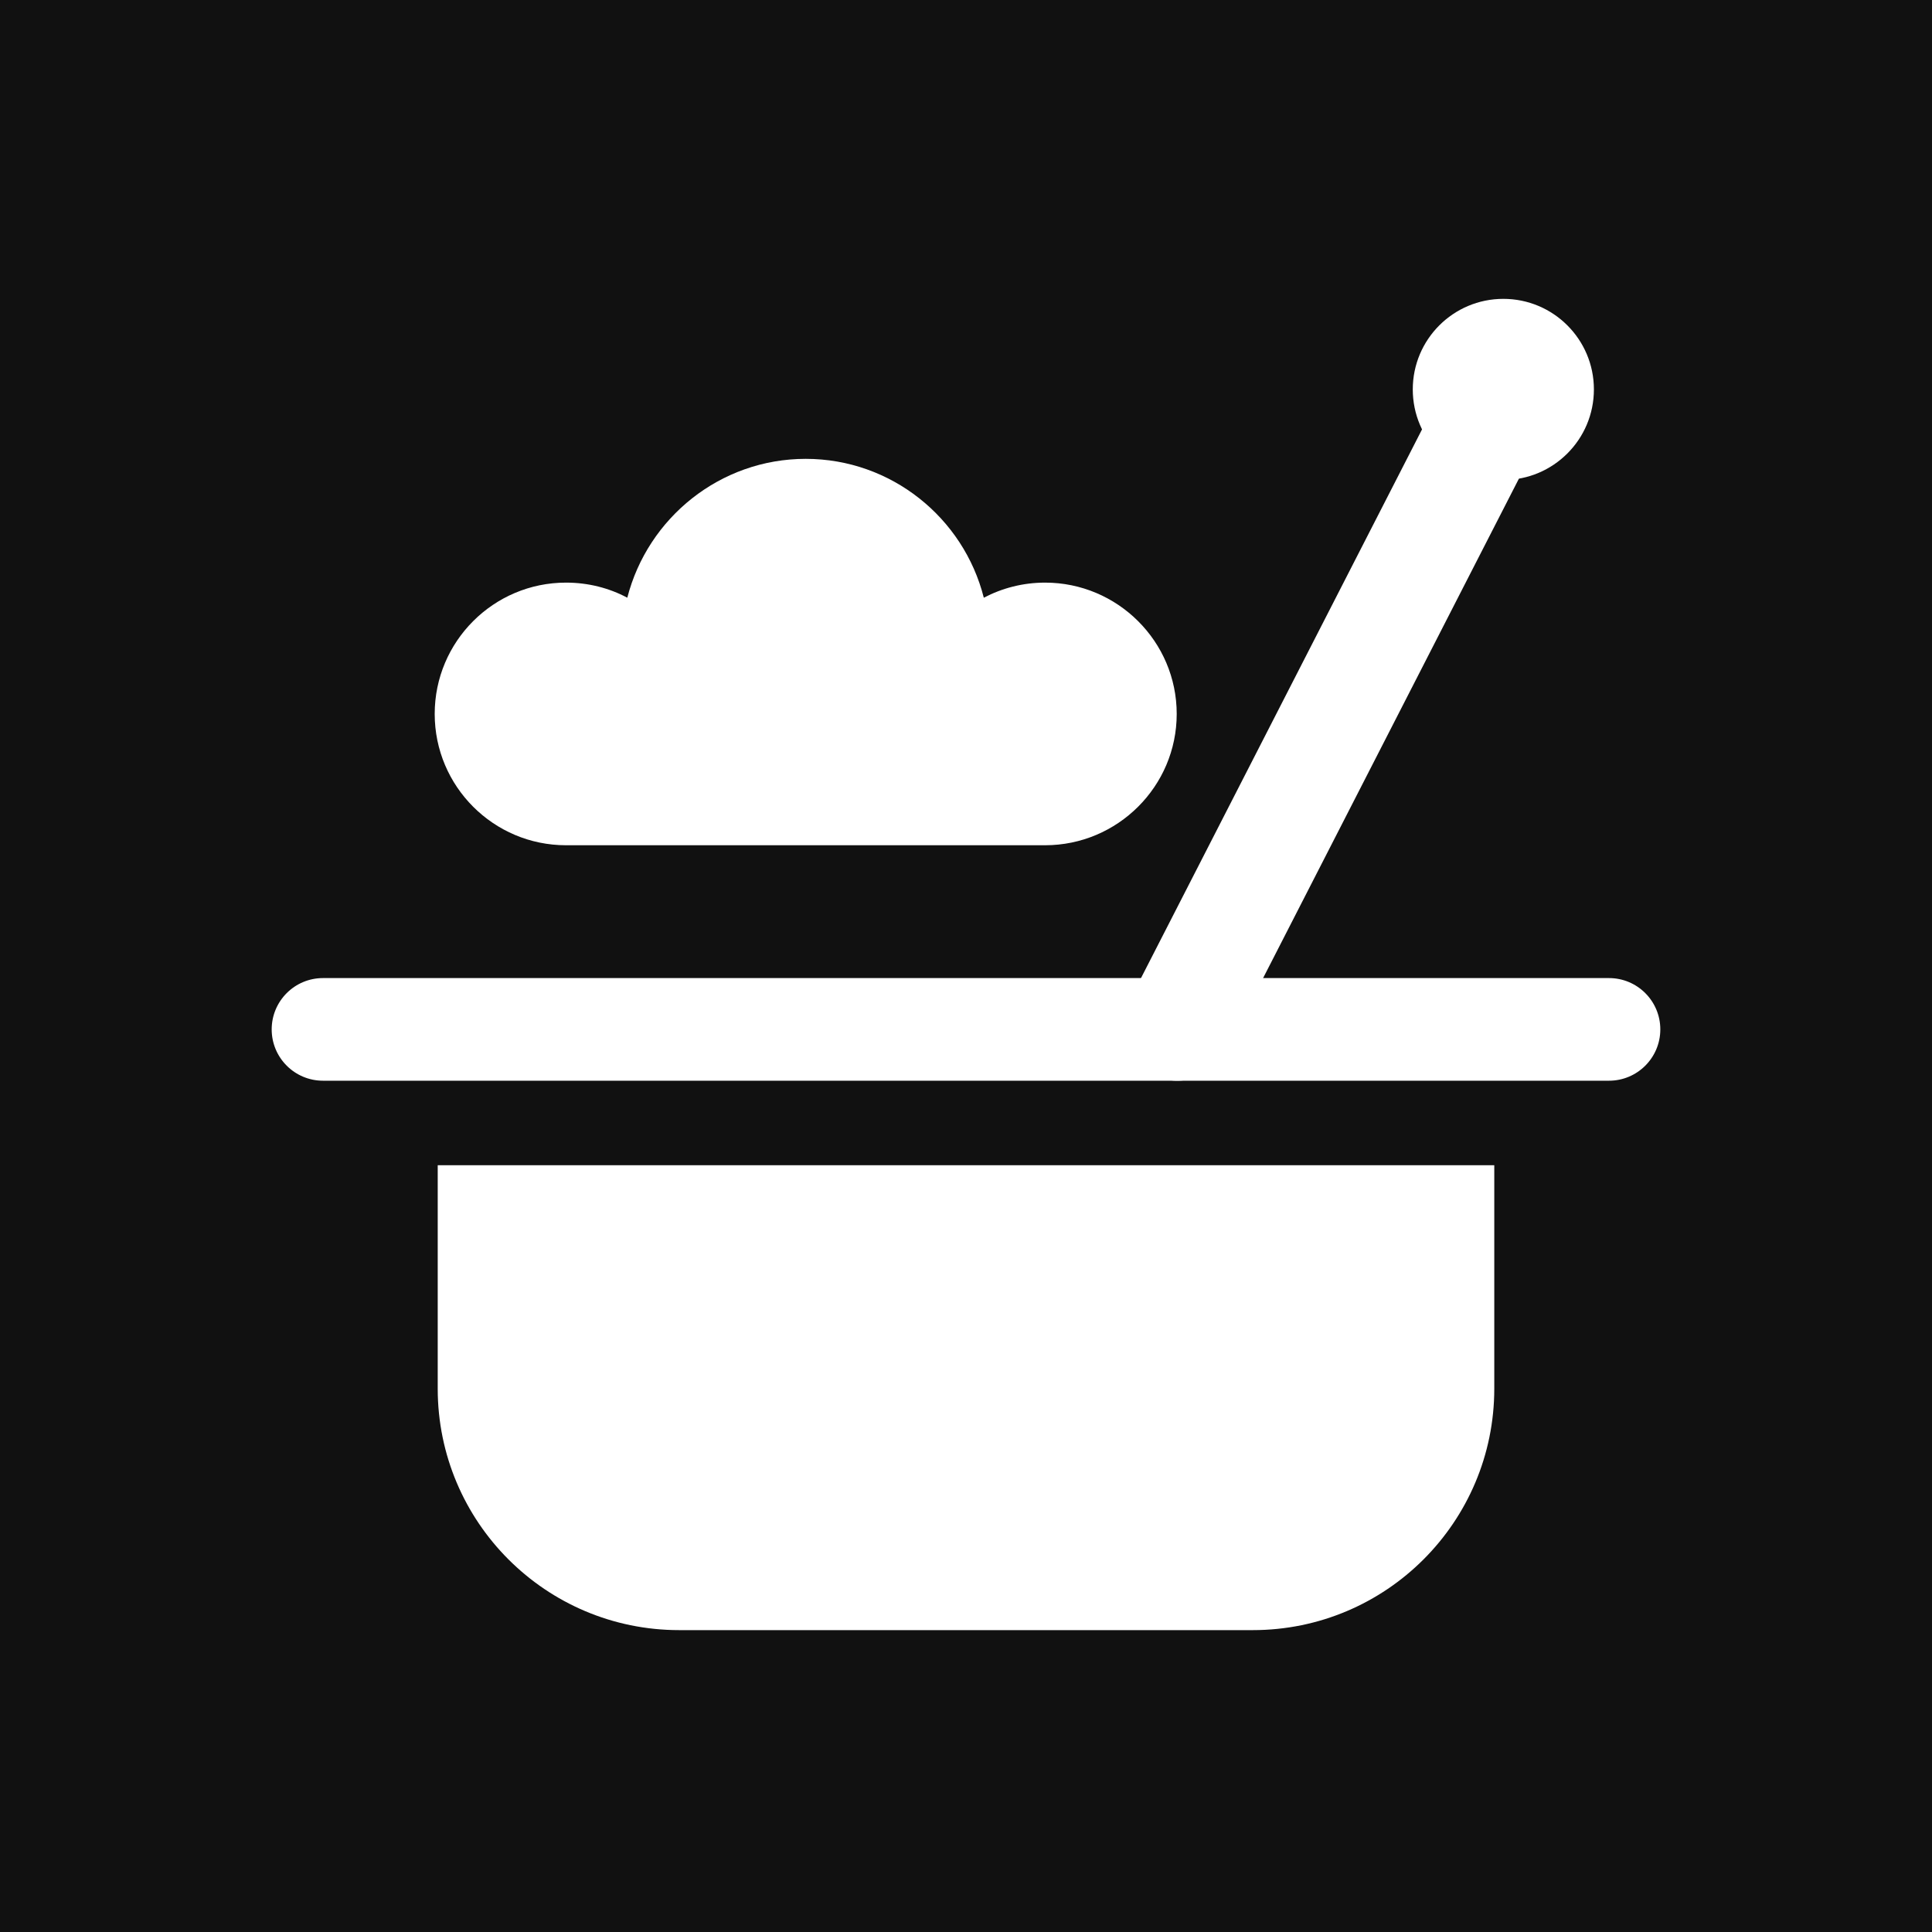
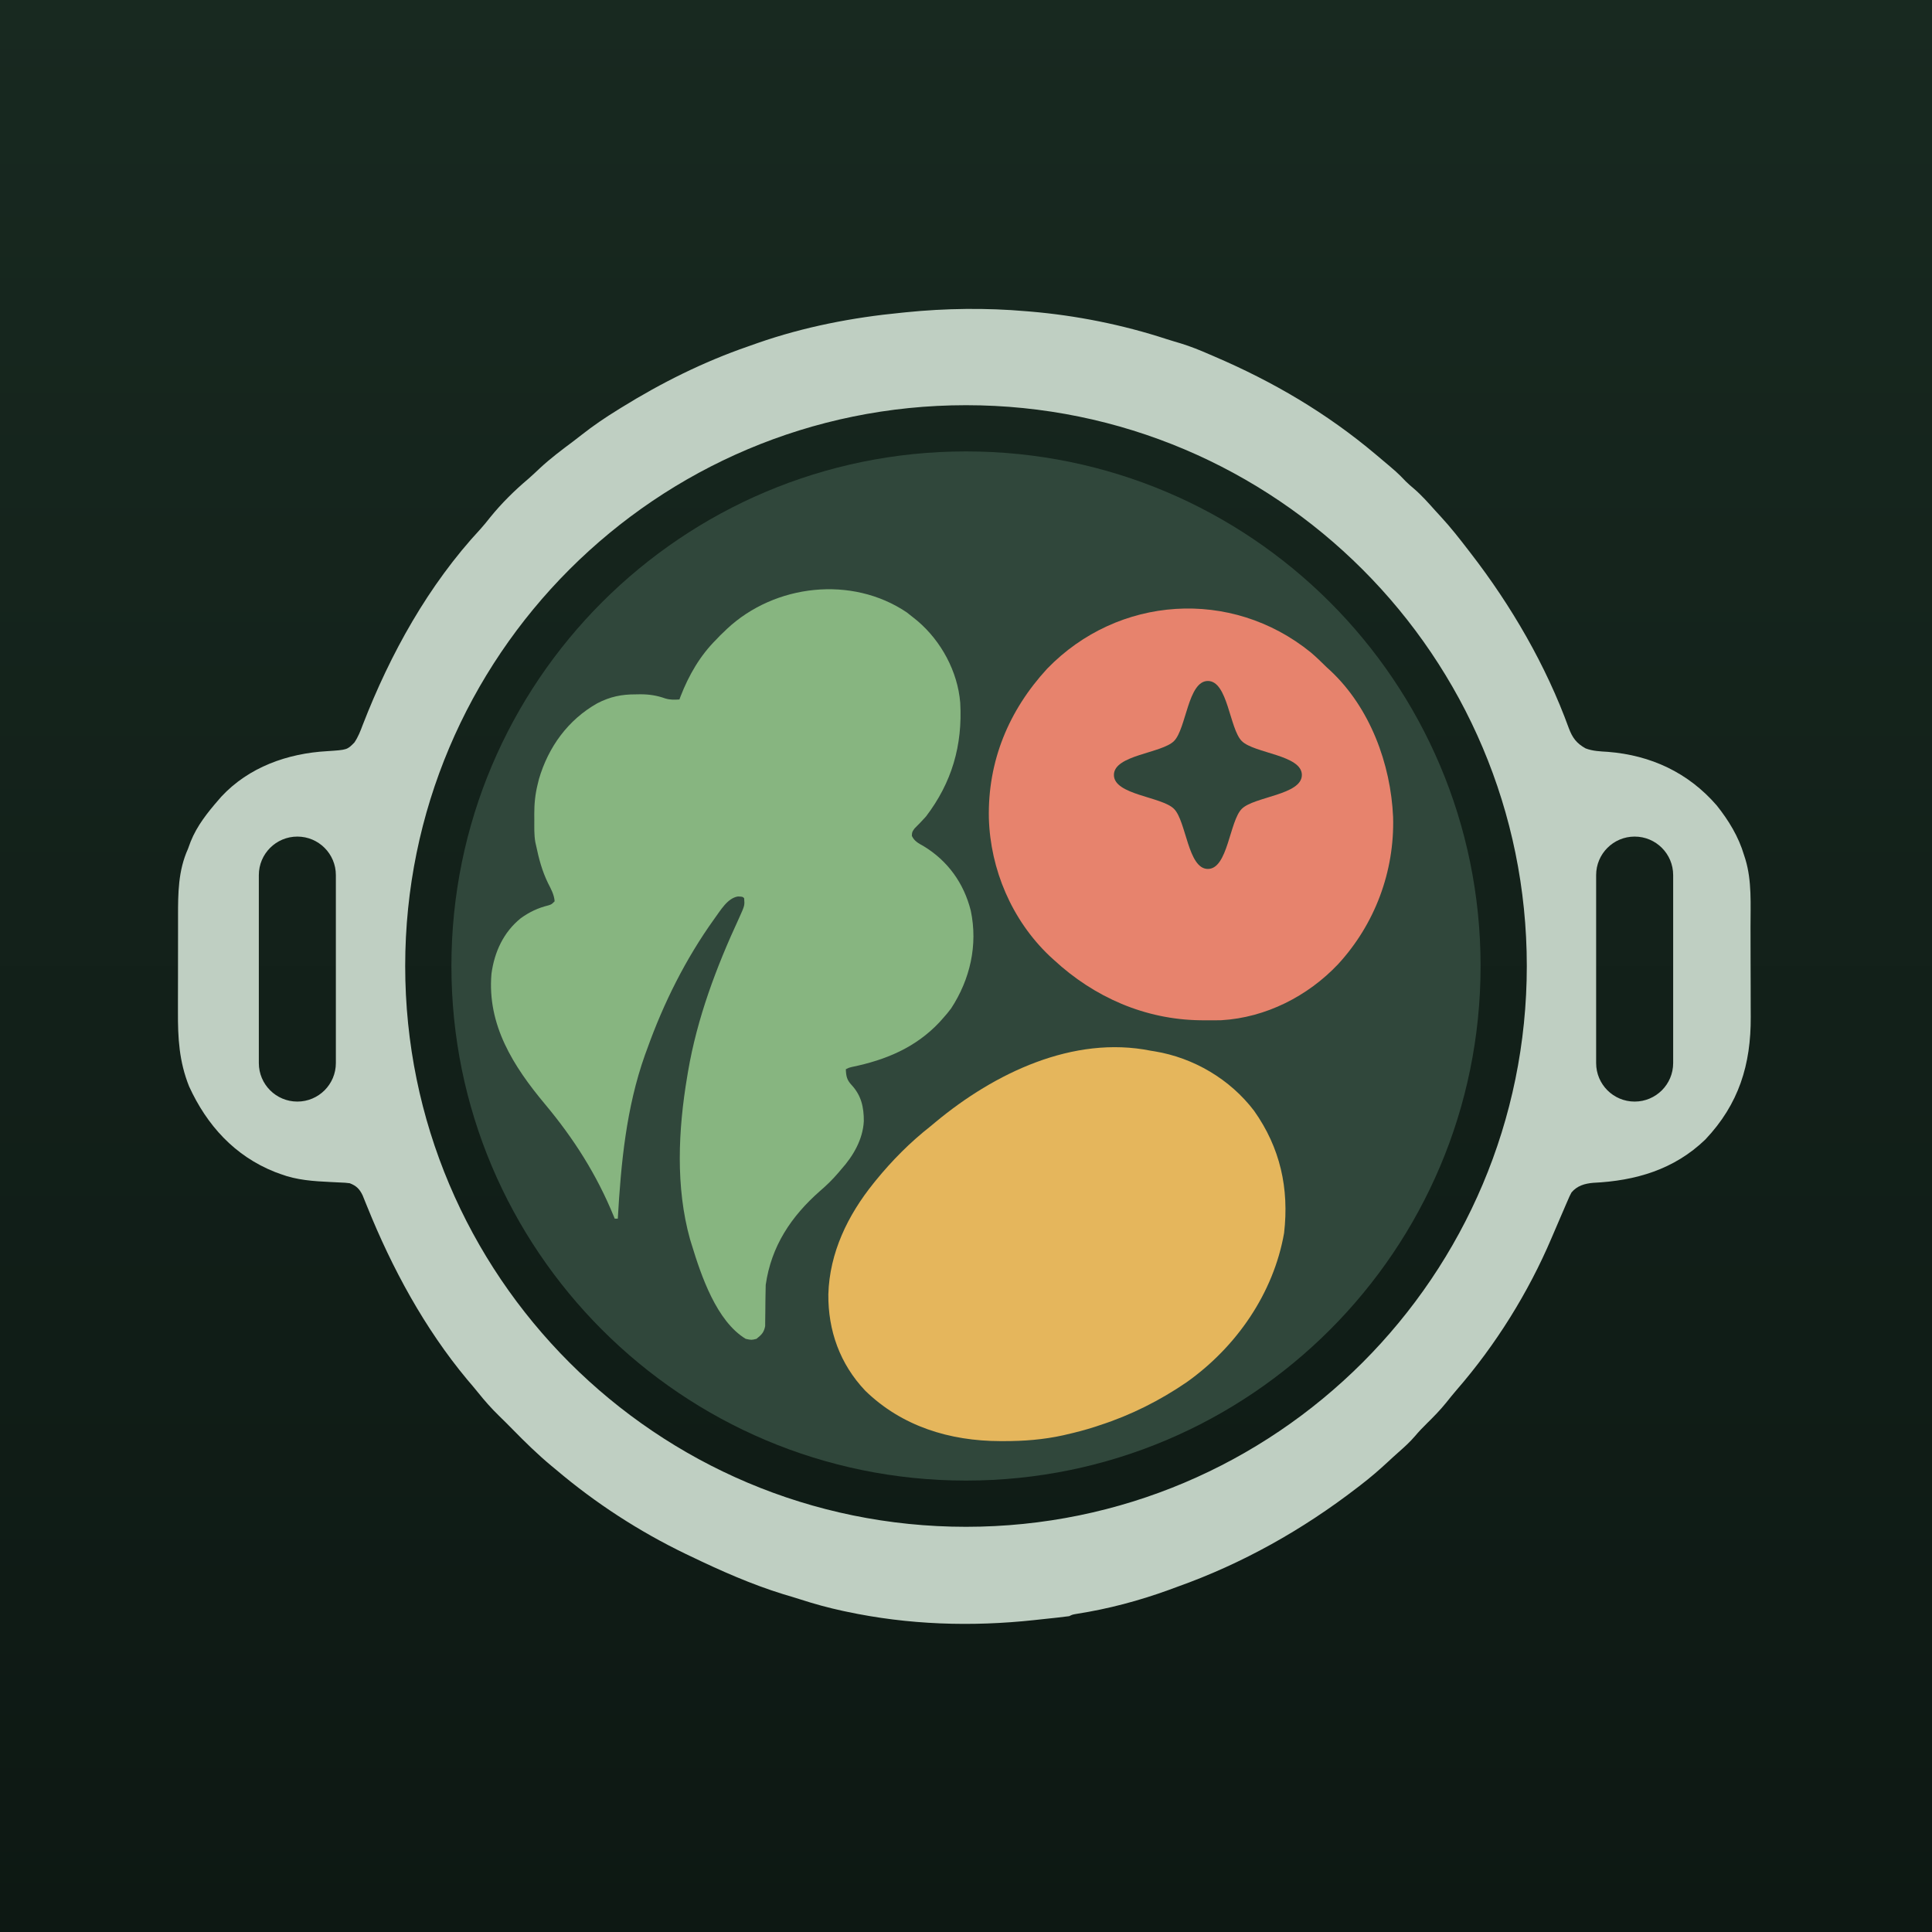
- <svg xmlns="http://www.w3.org/2000/svg" viewBox="0 0 64 64">
-   <rect width="64" height="64" fill="#111111" />
-   <path d="M39 34 49.5 13.5" fill="none" stroke="#FFFFFF" stroke-width="3.6" stroke-linecap="round" />
-   <circle cx="49.8" cy="12.9" r="3" fill="#FFFFFF" />
-   <g fill="#FFFFFF">
-     <path d="M18.75 28C16.35 28 14.4 26.05 14.4 23.65S16.35 19.3 18.75 19.3C19.49 19.3 20.18 19.48 20.78 19.8C21.46 17.15 23.86 15.2 26.69 15.2S31.92 17.15 32.59 19.8C33.2 19.48 33.89 19.3 34.62 19.3C37.02 19.3 38.98 21.25 38.98 23.65S37.02 28 34.62 28Z" />
-     <rect x="9" y="32.4" width="46" height="3.4" rx="1.7" />
-     <path d="M14.5 38.6h35v7.4a8 8 0 0 1-8 8h-19a8 8 0 0 1-8-8Z" />
+ <svg xmlns="http://www.w3.org/2000/svg" viewBox="0 0 1254 1254">
+   <defs>
+     <linearGradient id="background" x1="0" y1="0" x2="0" y2="1">
+       <stop stop-color="#182920" />
+       <stop offset="1" stop-color="#0D1813" />
+     </linearGradient>
+   </defs>
+   <rect width="1254" height="1254" fill="url(#background)" />
+   <g transform="translate(0 16)">
+     <circle cx="627" cy="611" r="334" fill="#30473B" />
+   </g>
+   <g transform="translate(0 16)">
+     <path fill="#BFCFC2" fill-rule="evenodd" d="M666 186c.87.07 1.74.14 2.63.21 29.89 2.53 59.97 8.54 88.47 17.86 3.12 1 6.25 1.92 9.38 2.85 6.37 1.96 12.42 4.41 18.52 7.08.98.42 1.95.84 2.96 1.27C826.31 231.7 861.05 252.07 893 279c.28.24.28.24 1.71 1.44 12.29 10.34 12.29 10.34 17.74 16.01 1.69 1.69 3.47 3.2 5.3 4.74 5.07 4.37 9.47 9.35 13.92 14.33 1.2 1.34 2.42 2.66 3.65 3.98 6.31 6.86 12.01 14.12 17.68 21.5.47.61.95 1.22 1.43 1.85 26.54 34.32 49.02 72.99 63.85 113.82 2.32 6.16 4.96 9.8 10.87 13.08 4.67 1.8 9.52 1.94 14.47 2.25 27.92 2.21 52.12 13.43 70.63 34.75 7.76 9.75 14.2 20.25 17.75 32.25.14.44.14.44.86 2.66 4.31 14.18 3.32 29.48 3.34 44.14.01 1.08.01 2.17.01 3.28.02 5.73.03 11.45.03 17.17.01 5.87.03 11.74.06 17.6.02 4.56.02 9.11.02 13.67.01 2.16.01 4.32.03 6.48.17 30.95-7.7 56.62-29.47 79.62-20.26 19.53-45.22 26.8-72.79 28.11-5.53.48-10.42 1.9-14.09 6.27-1.24 2.38-1.24 2.38-2.45 5.2-.45 1.04-.9 2.07-1.37 3.14-.47 1.1-.94 2.21-1.43 3.35-.25.56-.25.56-1.49 3.43-2.08 4.8-4.15 9.61-6.19 14.42-15.08 35.46-36.28 69.47-61.56 98.55-2.39 2.77-4.67 5.61-6.95 8.47-3.81 4.7-7.94 8.94-12.25 13.16-2.78 2.73-5.43 5.49-7.93 8.47-3.26 3.81-6.88 7.08-10.64 10.39-2.44 2.15-4.83 4.35-7.21 6.56-5.64 5.24-11.42 10.18-17.53 14.86-.68.53-1.36 1.05-2.06 1.59-35.53 27.4-74.63 49.37-116.94 64.41-1.71.63-3.41 1.26-5.12 1.89-19.47 7.09-39.48 12.4-59.95 15.6-2.93.51-2.93.51-4.93 1.51-2.59.36-5.16.66-7.76.94-.78.08-1.57.17-2.37.26-1.67.18-3.34.35-5.01.53-2.49.26-4.99.54-7.49.81-40.89 4.42-81.77 3.11-122.06-5.48-.76-.16-1.53-.32-2.32-.49-9.29-2.01-18.34-4.48-27.38-7.41-3.65-1.17-7.31-2.27-10.99-3.35-20.91-6.44-40.93-15.33-60.62-24.81-.93-.44-1.85-.89-2.81-1.34C415 978.11 386.57 959.68 361 938c-1.07-.88-2.14-1.77-3.21-2.65-8.88-7.4-17.04-15.4-25.12-23.65-2.9-2.96-5.83-5.89-8.81-8.77-4.89-4.76-9.3-9.74-13.56-15.07-2.3-2.86-4.67-5.64-7.05-8.42-27.72-33.29-48.78-72.23-64.92-112.27-.14-.33-.14-.33-.81-1.98-.73-1.78-1.44-3.57-2.16-5.35-1.97-4.1-4.1-6.22-8.36-7.84-2.97-.35-2.97-.35-6.43-.49-1.26-.07-2.52-.13-3.83-.19-.33-.02-.33-.02-2.01-.1-11.28-.54-22.05-1.21-32.73-5.22-.59-.22-.59-.22-3.57-1.31-26.15-10.4-44.16-30.33-55.68-55.5-6.5-16.23-7.34-31.4-7.25-48.69v-7.01q0-7.305.03-14.61c.03-6.2.03-12.4.02-18.59-.01-4.82 0-9.63.01-14.45v-6.85c-.01-15.27.06-29.85 6.44-43.99.59-1.58 1.17-3.17 1.75-4.75 4.14-10.32 11-18.93 18.25-27.25.53-.61 1.06-1.23 1.6-1.86 17.88-19.25 43.04-28.14 68.71-29.58 13.06-.86 13.06-.86 17.72-5.64 2.46-3.64 3.88-7.32 5.41-11.42 17.91-46.17 42.6-90.78 76.51-127.23 2.19-2.43 4.21-4.95 6.24-7.52 7.36-9.09 15.85-17.46 24.79-25 2.56-2.22 5-4.55 7.46-6.87 6.77-6.31 14.13-11.81 21.53-17.35 1.86-1.4 3.69-2.82 5.51-4.26 7.54-5.94 15.36-11.25 23.52-16.27.73-.45 1.45-.9 2.2-1.37 26.07-16.16 53.39-29.78 82.4-39.8 2.07-.72 4.14-1.45 6.2-2.19 30.04-10.48 61.59-16.59 93.2-19.64 1-.1 1.99-.21 3.02-.31 25.68-2.61 52.24-2.95 77.98-.69Z M263 611a364 364 0 1 0 728 0a364 364 0 1 0-728 0Z M168 552a25 25 0 0 1 50 0v122a25 25 0 0 1-50 0Z M1036 552a25 25 0 0 1 50 0v122a25 25 0 0 1-50 0Z" />
+   </g>
+   <g transform="translate(0 16)">
+     <path fill="#E5B65C" d="M747 666c.81.13 1.62.26 2.45.39 25.35 4.18 48.95 18.1 64.55 38.61 16.99 24.01 22.8 50.36 19.46 79.36-6.89 39.2-31.01 73.92-63.24 96.8-17.26 11.82-36.31 21.41-56.22 27.84-1.03.35-2.06.69-3.12 1.05-6.18 2-12.42 3.63-18.76 5.07-.68.16-1.36.32-2.06.49-12.82 2.82-25.54 3.8-38.62 3.77h-2.23c-32.68-.06-63.82-9.55-87.6-32.71-16.44-17.33-24.17-39.03-23.96-62.59.77-26.99 12.65-51.37 29.35-72.08.47-.59.94-1.17 1.43-1.78 10.62-13.04 22.34-24.83 35.57-35.22 1.11-.92 2.21-1.84 3.31-2.76 38.06-31.6 89.2-56.4 139.69-46.24Z" />
+   </g>
+   <g transform="translate(0 16)">
+     <path fill="#E7836D" fill-rule="evenodd" d="M850.79 407.452c3.56 3.03 6.89 6.26 10.21 9.55.84.76 1.67 1.52 2.53 2.31 25.68 24.05 39.16 60.4 40.69 95.02.99 35.38-11.87 69.59-35.73 95.52-19.62 20.75-46.93 34.66-75.74 36.34-3.36.08-6.7.09-10.06.06l-3.61-.03c-35.93-.47-68.87-14.95-95.08-39.22-.97-.89-1.93-1.77-2.93-2.68-24.28-23.18-38.25-55.86-39.23-89.28-.75-36.97 12.82-69.82 37.86-97.03 45.98-47.45 119.41-52.47 171.09-10.56Z M784 426c13 0 14 31 22 39s39 9 39 22-31 14-39 22-9 39-22 39-14-31-22-39-39-9-39-22 31-14 39-22 9-39 22-39Z" />
+   </g>
+   <g transform="translate(0 16)">
+     <path fill="#87B580" d="M588.5 381.438c1.52 1.16 3.02 2.35 4.5 3.56.84.68 1.68 1.36 2.54 2.05 15.38 13.08 26.07 32.84 27.71 53.05 1.58 27.64-5.4 51.82-22.25 73.9-2.41 2.65-4.86 5.24-7.41 7.75-1.59 2.25-1.59 2.25-1.74 4.78 1.64 3.52 4.32 4.82 7.59 6.66 15.72 9.51 26.18 24.06 30.67 41.93 4.68 22.28-.44 44.52-12.73 63.36-1.69 2.29-3.47 4.41-5.38 6.52-.79.89-1.58 1.77-2.39 2.68-15.52 16.42-34.9 24.37-56.69 28.86-1.92.46-1.92.46-3.92 1.46.19 4.56.65 6.97 3.81 10.32 6.21 6.78 7.9 14.24 7.87 23.36-.59 11.86-6.89 22.67-14.68 31.32-.64.76-1.28 1.52-1.94 2.3-3.67 4.28-7.52 8.06-11.8 11.72-18.69 16.42-31.67 35.8-35.26 60.98-.09 2.33-.13 4.65-.14 6.98l-.06 3.97c-.03 2.06-.05 4.12-.05 6.19 0 2.01-.04 4.01-.08 6.02 0 .6 0 .6-.03 3.62-.82 4.14-2.38 5.62-5.64 8.22-3.25.82-3.25.82-7 0-18.94-11.5-28.86-40.92-35-61-.38-1.22-.76-2.44-1.14-3.69-9.43-33.82-7.63-71.03-1.86-105.31l.55-3.33c5.94-34.88 18.36-67.86 33.17-99.83 3.67-8.14 3.67-8.14 3.28-12.84-1-1-1-1-4.06-1.12-6.88 1.09-11.38 9.27-15.29 14.5-18.61 25.93-32.93 54.61-43.65 84.62-.46 1.26-.93 2.51-1.39 3.77-12.15 34.28-15.56 70.22-17.61 106.23h-2c-.22-.54-.44-1.08-.67-1.64-11.08-27.05-25.9-50.33-44.63-72.74-20.46-24.49-37.59-51.34-34.7-84.62 1.91-14.09 7.78-26.92 19-36 5.66-4.08 11.19-6.68 17.97-8.36 2.03-.64 2.03-.64 4.03-2.64-.33-4.37-2.36-7.96-4.31-11.81-3.82-7.82-5.91-15.7-7.69-24.19-.09-.39-.09-.39-.53-2.36-.87-4.9-.65-9.86-.66-14.82l-.03-3.3c-.02-6.76.58-12.96 2.22-19.52.27-1.11.54-2.22.82-3.36 6.09-20.79 18.89-38.42 37.8-49.12 8.42-4.36 15.76-5.86 25.19-5.83.47-.01.47-.01 2.83-.05 5.81 0 10.68.77 16.16 2.7 3.18.96 5.91.88 9.2.66l.74-2.02c5.37-13.8 12.69-26.52 23.26-36.98l2.5-2.62c.82-.79 1.65-1.57 2.5-2.38.61-.59 1.22-1.18 1.84-1.79 31.06-29.09 81.07-34.74 116.66-10.77Z" />
  </g>
</svg>
